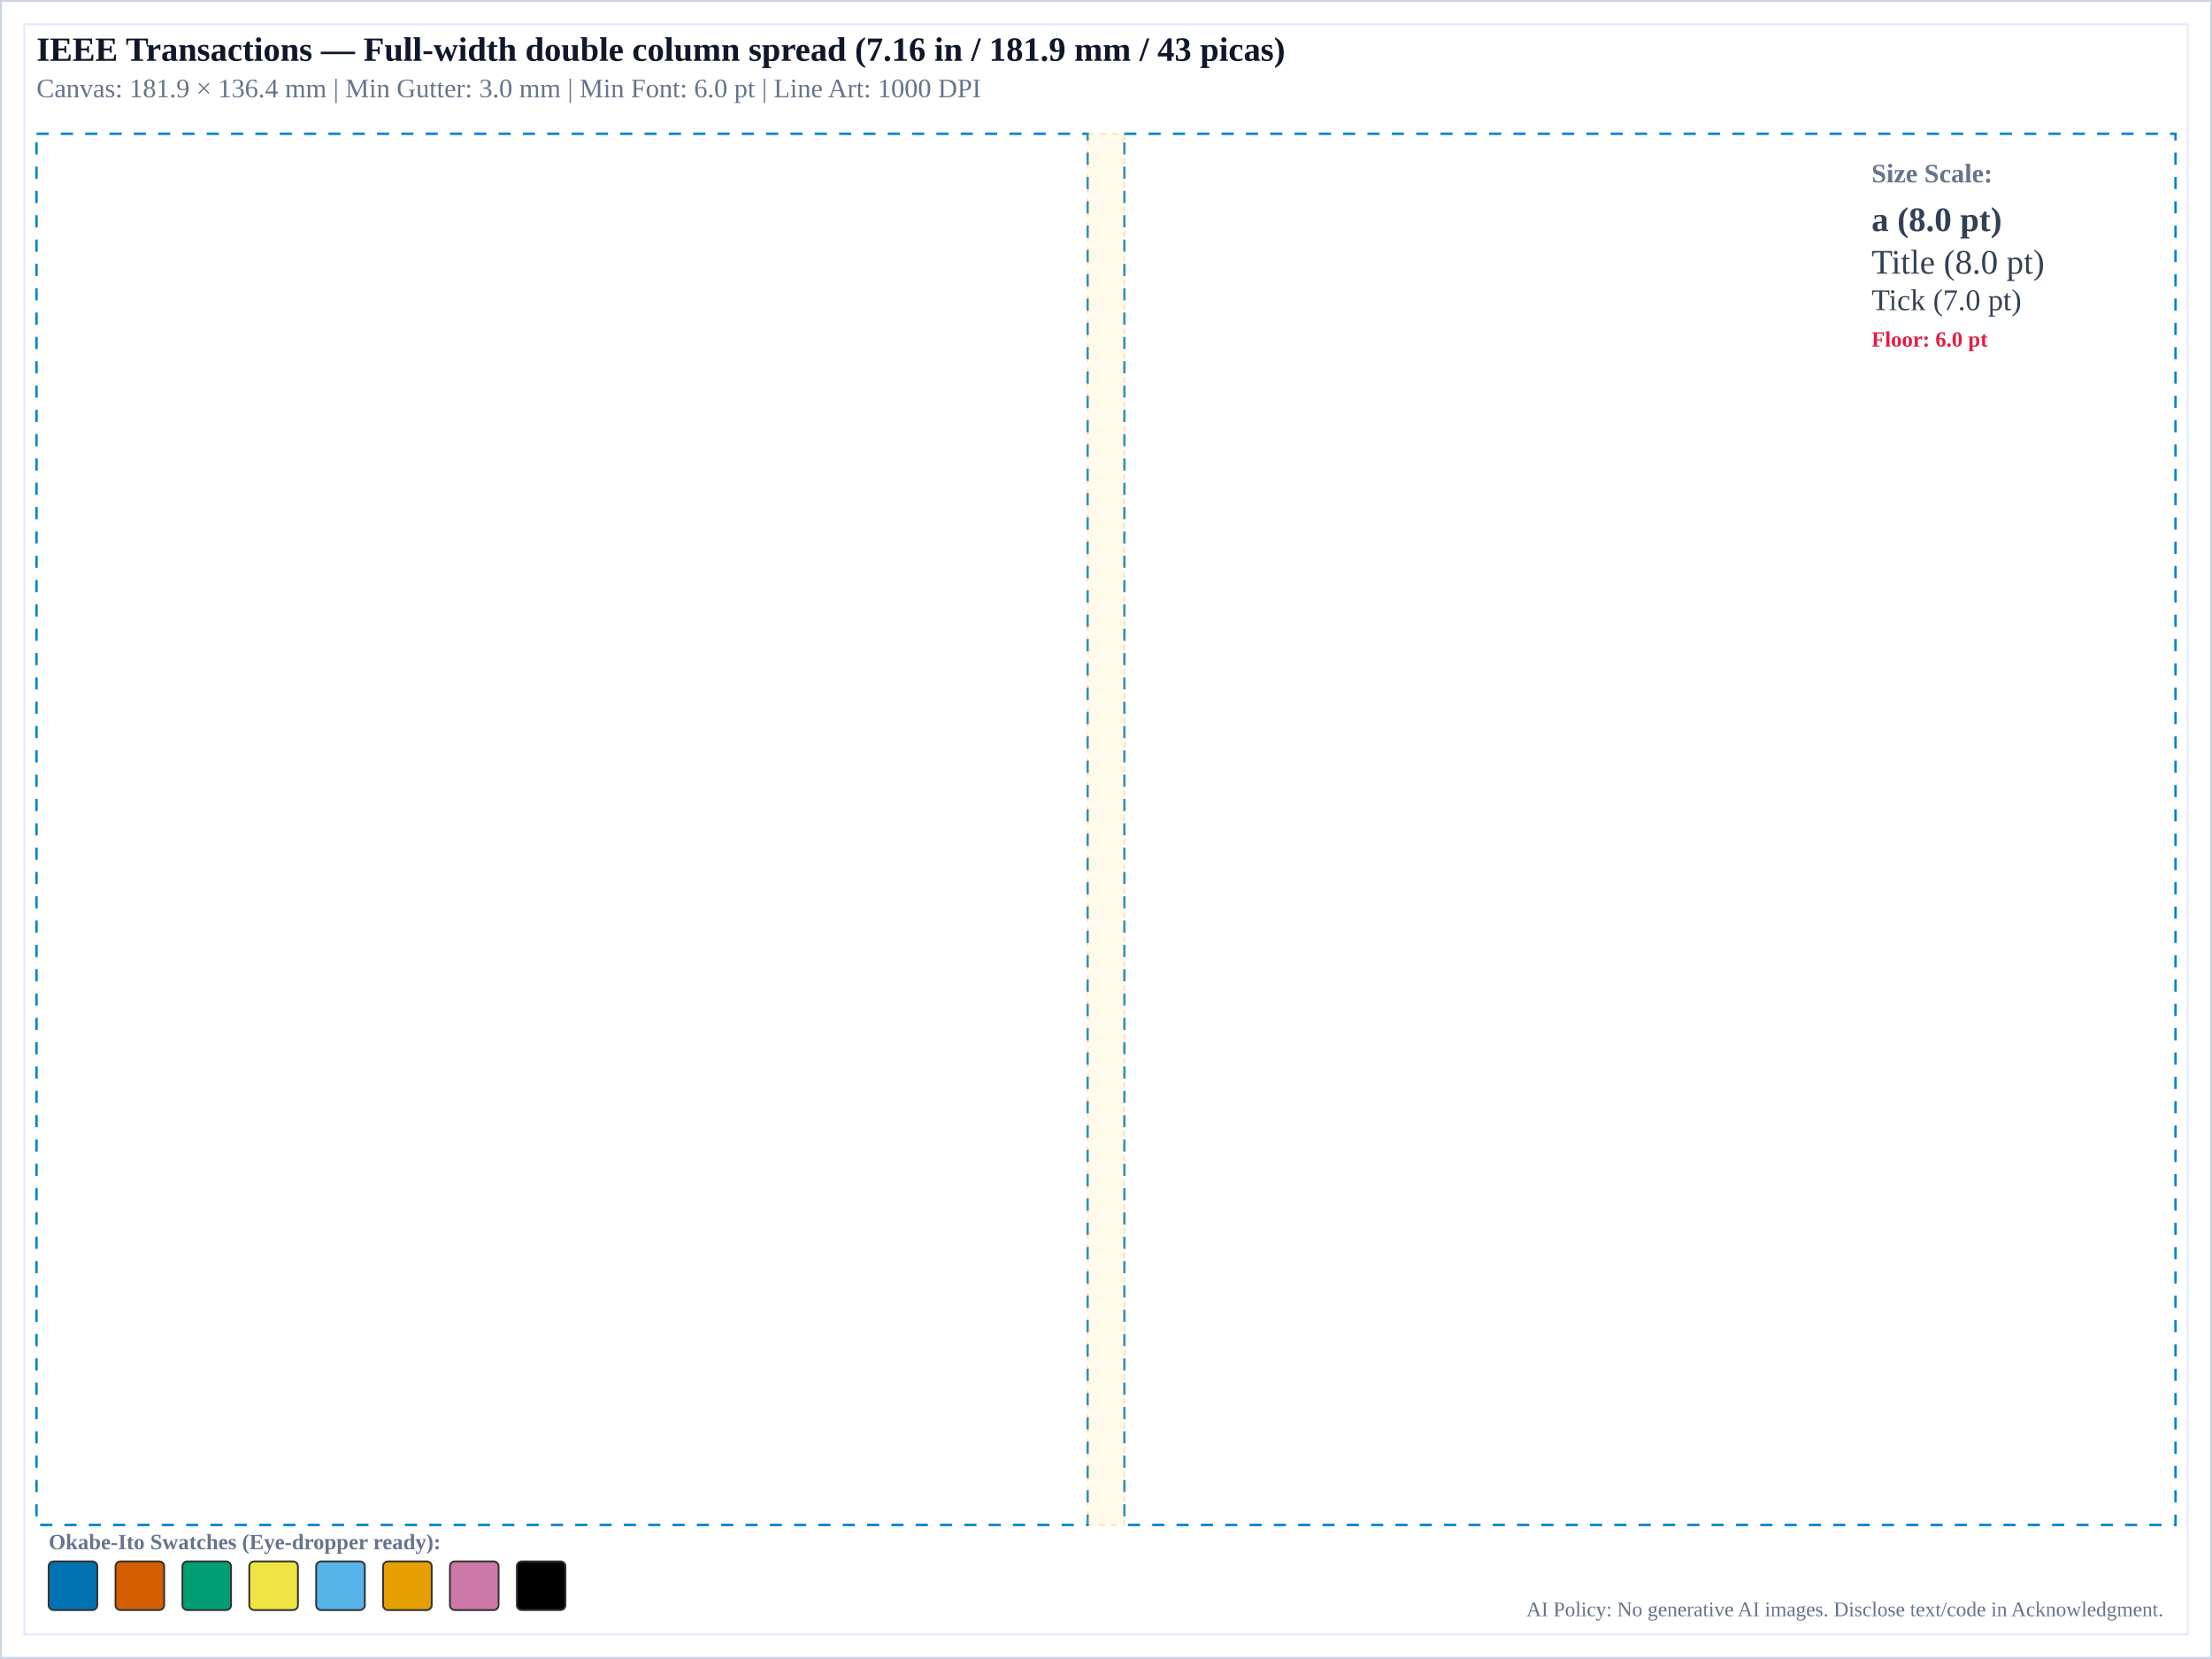
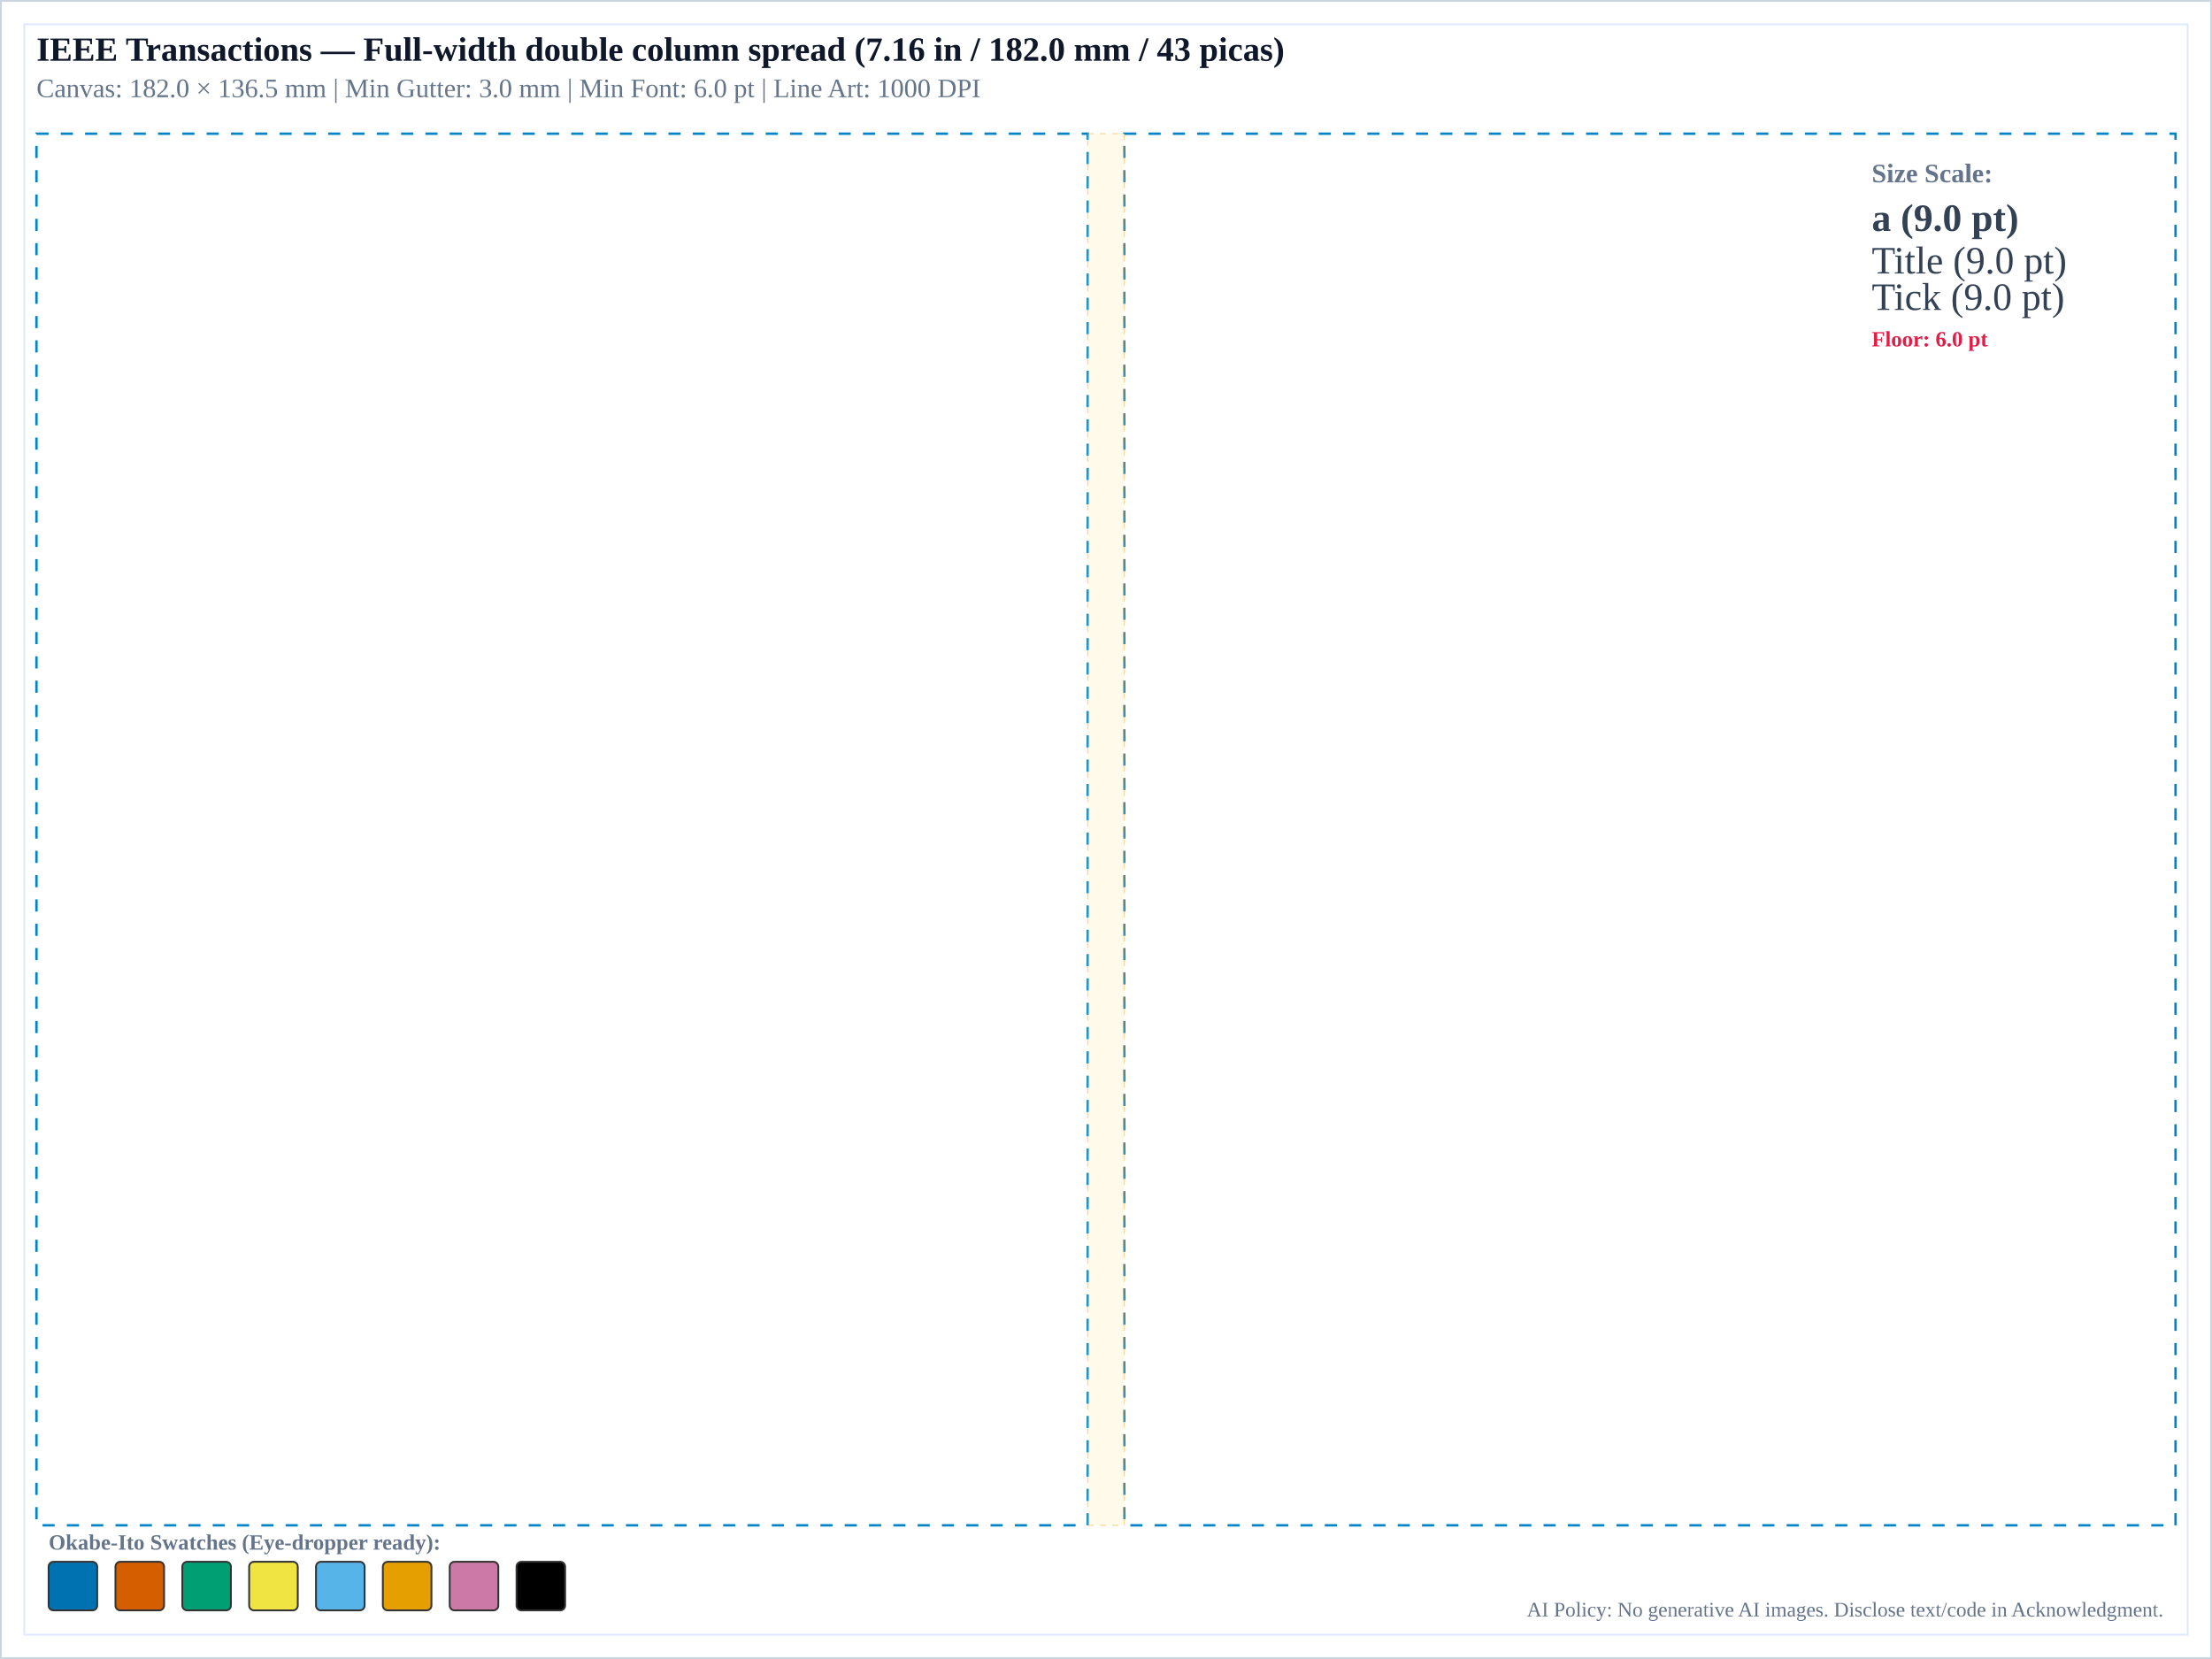
- <svg xmlns="http://www.w3.org/2000/svg" version="1.1" width="181.90mm" height="136.40mm" viewBox="0 0 181.90 136.40">
+ <svg xmlns="http://www.w3.org/2000/svg" version="1.1" width="182.00mm" height="136.50mm" viewBox="0 0 182.00 136.50">
  <defs>
    <style type="text/css">
      .guide-line { stroke: #0284C7; stroke-width: 0.2; stroke-dasharray: 1, 1; fill: none; }
      .margin-box { stroke: #E0E7FF; stroke-width: 0.15; fill: none; }
      .gutter-box { fill: #FEF3C7; opacity: 0.4; stroke: #F59E0B; stroke-width: 0.1; stroke-dasharray: 0.5, 0.5; }
      .info-text { font-family: 'Times New Roman', Helvetica, Arial, sans-serif; font-size: 2.2px; fill: #64748B; }
      .header-title { font-family: 'Times New Roman', Helvetica, Arial, sans-serif; font-size: 2.8px; font-weight: bold; fill: #0F172A; }
      .ladder-text { font-family: 'Times New Roman', Helvetica, Arial, sans-serif; fill: #334155; }
      .danger-text { font-family: 'Times New Roman', Helvetica, Arial, sans-serif; font-size: 1.8px; font-weight: bold; fill: #E11D48; }
    </style>
  </defs>
  <g id="layer-guides" style="display:inline;">
-     <rect x="0" y="0" width="181.90" height="136.40" fill="#FFFFFF" stroke="#CBD5E1" stroke-width="0.3" />
-     <rect x="2.0" y="2.0" width="177.90" height="132.40" class="margin-box" />
-     <text x="3.0" y="5.0" class="header-title">IEEE Transactions — Full-width double column spread (7.16 in / 181.9 mm / 43 picas)</text>
+     <rect x="0" y="0" width="182.00" height="136.50" fill="#FFFFFF" stroke="#CBD5E1" stroke-width="0.3" />
+     <rect x="2.0" y="2.0" width="178.00" height="132.50" class="margin-box" />
+     <text x="3.0" y="5.0" class="header-title">IEEE Transactions — Full-width double column spread (7.16 in / 182.0 mm / 43 picas)</text>
    <text x="3.0" y="8.0" class="info-text">
-       Canvas: 181.9 × 136.4 mm | Min Gutter: 3.0 mm | Min Font: 6.0 pt | Line Art: 1000 DPI
+       Canvas: 182.0 × 136.5 mm | Min Gutter: 3.0 mm | Min Font: 6.0 pt | Line Art: 1000 DPI
    </text>
-     <rect x="3.0" y="11.0" width="86.45" height="114.40" class="guide-line" />
-     <rect x="92.45" y="11.0" width="86.45" height="114.40" class="guide-line" />
-     <rect x="89.45" y="11.0" width="3.00" height="114.40" class="gutter-box">
+     <rect x="3.0" y="11.0" width="86.50" height="114.50" class="guide-line" />
+     <rect x="92.50" y="11.0" width="86.50" height="114.50" class="guide-line" />
+     <rect x="89.50" y="11.0" width="3.00" height="114.50" class="gutter-box">
      </rect>
-     <g transform="translate(153.90, 15.0)">
+     <g transform="translate(154.00, 15.0)">
      <text x="0" y="0" class="info-text" style="font-weight: bold;">Size Scale:</text>
-       <text x="0" y="4.0" class="ladder-text" style="font-size: 2.82px; font-weight: bold;">a (8.0 pt)</text>
-       <text x="0" y="7.5" class="ladder-text" style="font-size: 2.82px;">Title (8.0 pt)</text>
-       <text x="0" y="10.5" class="ladder-text" style="font-size: 2.47px;">Tick (7.0 pt)</text>
+       <text x="0" y="4.0" class="ladder-text" style="font-size: 3.18px; font-weight: bold;">a (9.0 pt)</text>
+       <text x="0" y="7.5" class="ladder-text" style="font-size: 3.18px;">Title (9.0 pt)</text>
+       <text x="0" y="10.5" class="ladder-text" style="font-size: 3.18px;">Tick (9.0 pt)</text>
      <text x="0" y="13.5" class="danger-text">Floor: 6.0 pt</text>
    </g>
-     <text x="4.0" y="127.40" class="info-text" style="font-size: 1.8px; font-weight: bold;">
+     <text x="4.0" y="127.50" class="info-text" style="font-size: 1.8px; font-weight: bold;">
      Okabe-Ito Swatches (Eye-dropper ready):
    </text>
    <g id="palette-swatches">
-       <rect x="4.00" y="128.40" width="4.00" height="4.00" fill="#0072B2" stroke="#333333" stroke-width="0.15" rx="0.4" />
-       <rect x="9.50" y="128.40" width="4.00" height="4.00" fill="#D55E00" stroke="#333333" stroke-width="0.15" rx="0.4" />
-       <rect x="15.00" y="128.40" width="4.00" height="4.00" fill="#009E73" stroke="#333333" stroke-width="0.15" rx="0.4" />
-       <rect x="20.50" y="128.40" width="4.00" height="4.00" fill="#F0E442" stroke="#333333" stroke-width="0.15" rx="0.4" />
-       <rect x="26.00" y="128.40" width="4.00" height="4.00" fill="#56B4E9" stroke="#333333" stroke-width="0.15" rx="0.4" />
-       <rect x="31.50" y="128.40" width="4.00" height="4.00" fill="#E69F00" stroke="#333333" stroke-width="0.15" rx="0.4" />
-       <rect x="37.00" y="128.40" width="4.00" height="4.00" fill="#CC79A7" stroke="#333333" stroke-width="0.15" rx="0.4" />
-       <rect x="42.50" y="128.40" width="4.00" height="4.00" fill="#000000" stroke="#333333" stroke-width="0.15" rx="0.4" />
+       <rect x="4.00" y="128.50" width="4.00" height="4.00" fill="#0072B2" stroke="#333333" stroke-width="0.15" rx="0.4" />
+       <rect x="9.50" y="128.50" width="4.00" height="4.00" fill="#D55E00" stroke="#333333" stroke-width="0.15" rx="0.4" />
+       <rect x="15.00" y="128.50" width="4.00" height="4.00" fill="#009E73" stroke="#333333" stroke-width="0.15" rx="0.4" />
+       <rect x="20.50" y="128.50" width="4.00" height="4.00" fill="#F0E442" stroke="#333333" stroke-width="0.15" rx="0.4" />
+       <rect x="26.00" y="128.50" width="4.00" height="4.00" fill="#56B4E9" stroke="#333333" stroke-width="0.15" rx="0.4" />
+       <rect x="31.50" y="128.50" width="4.00" height="4.00" fill="#E69F00" stroke="#333333" stroke-width="0.15" rx="0.4" />
+       <rect x="37.00" y="128.50" width="4.00" height="4.00" fill="#CC79A7" stroke="#333333" stroke-width="0.15" rx="0.4" />
+       <rect x="42.50" y="128.50" width="4.00" height="4.00" fill="#000000" stroke="#333333" stroke-width="0.15" rx="0.4" />
    </g>
-     <text x="177.90" y="132.90" text-anchor="end" class="info-text" style="font-size: 1.7px;">
+     <text x="178.00" y="133.00" text-anchor="end" class="info-text" style="font-size: 1.7px;">
      AI Policy: No generative AI images. Disclose text/code in Acknowledgment.
    </text>
  </g>
  <g id="layer-artwork" style="display:inline;">
    
  </g>
</svg>
